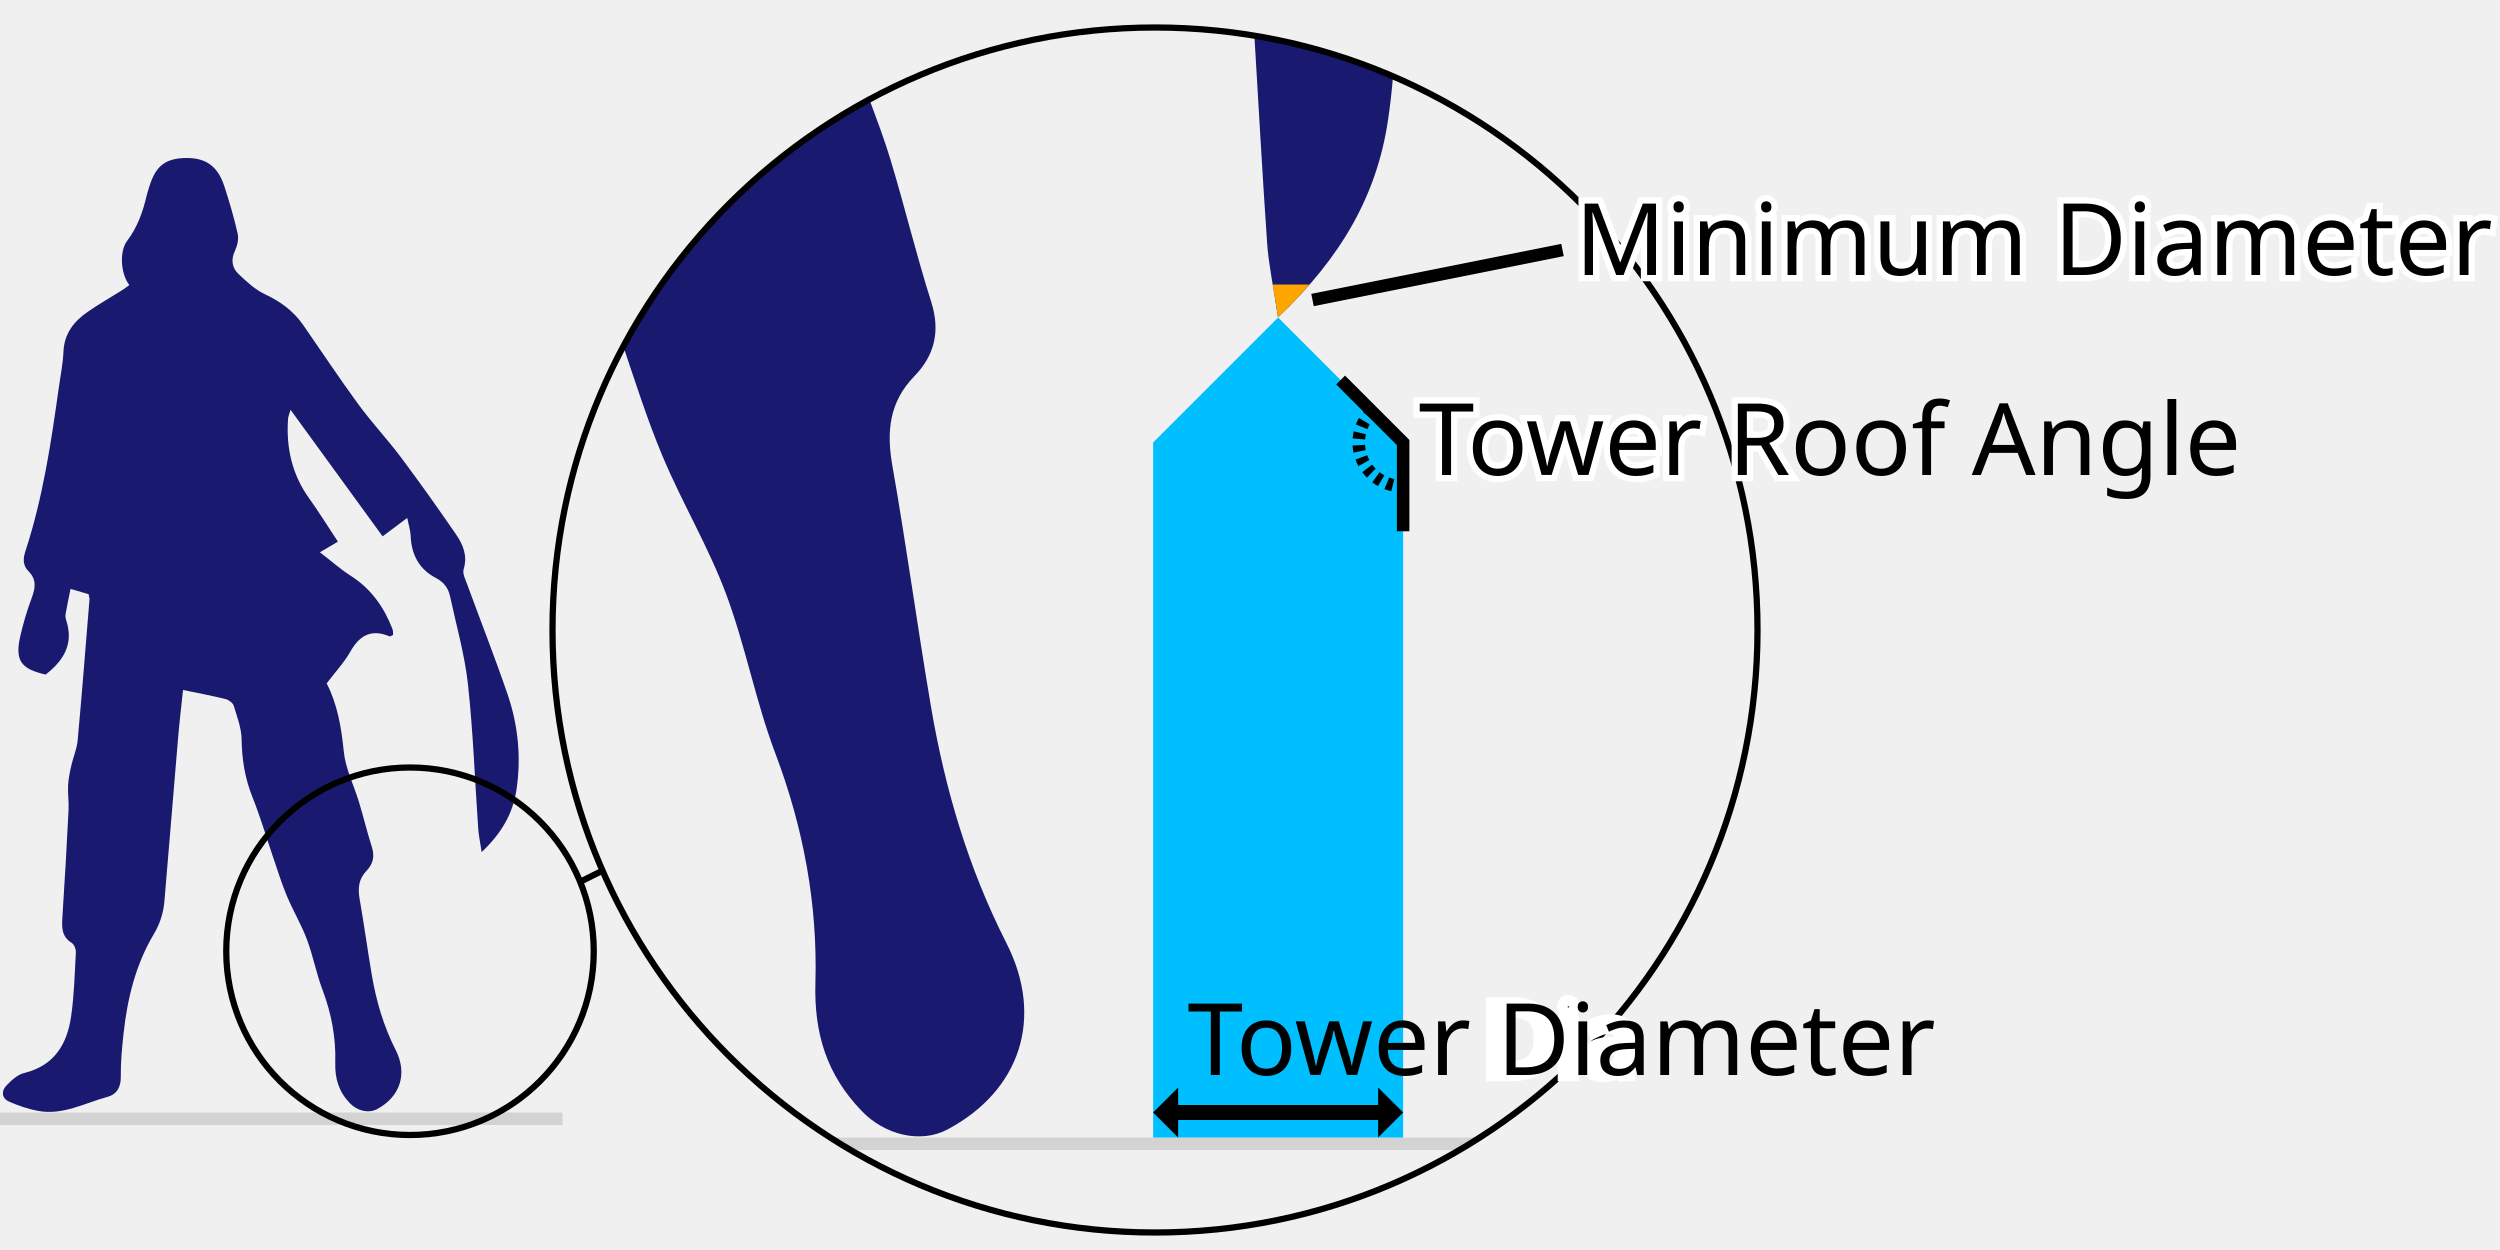
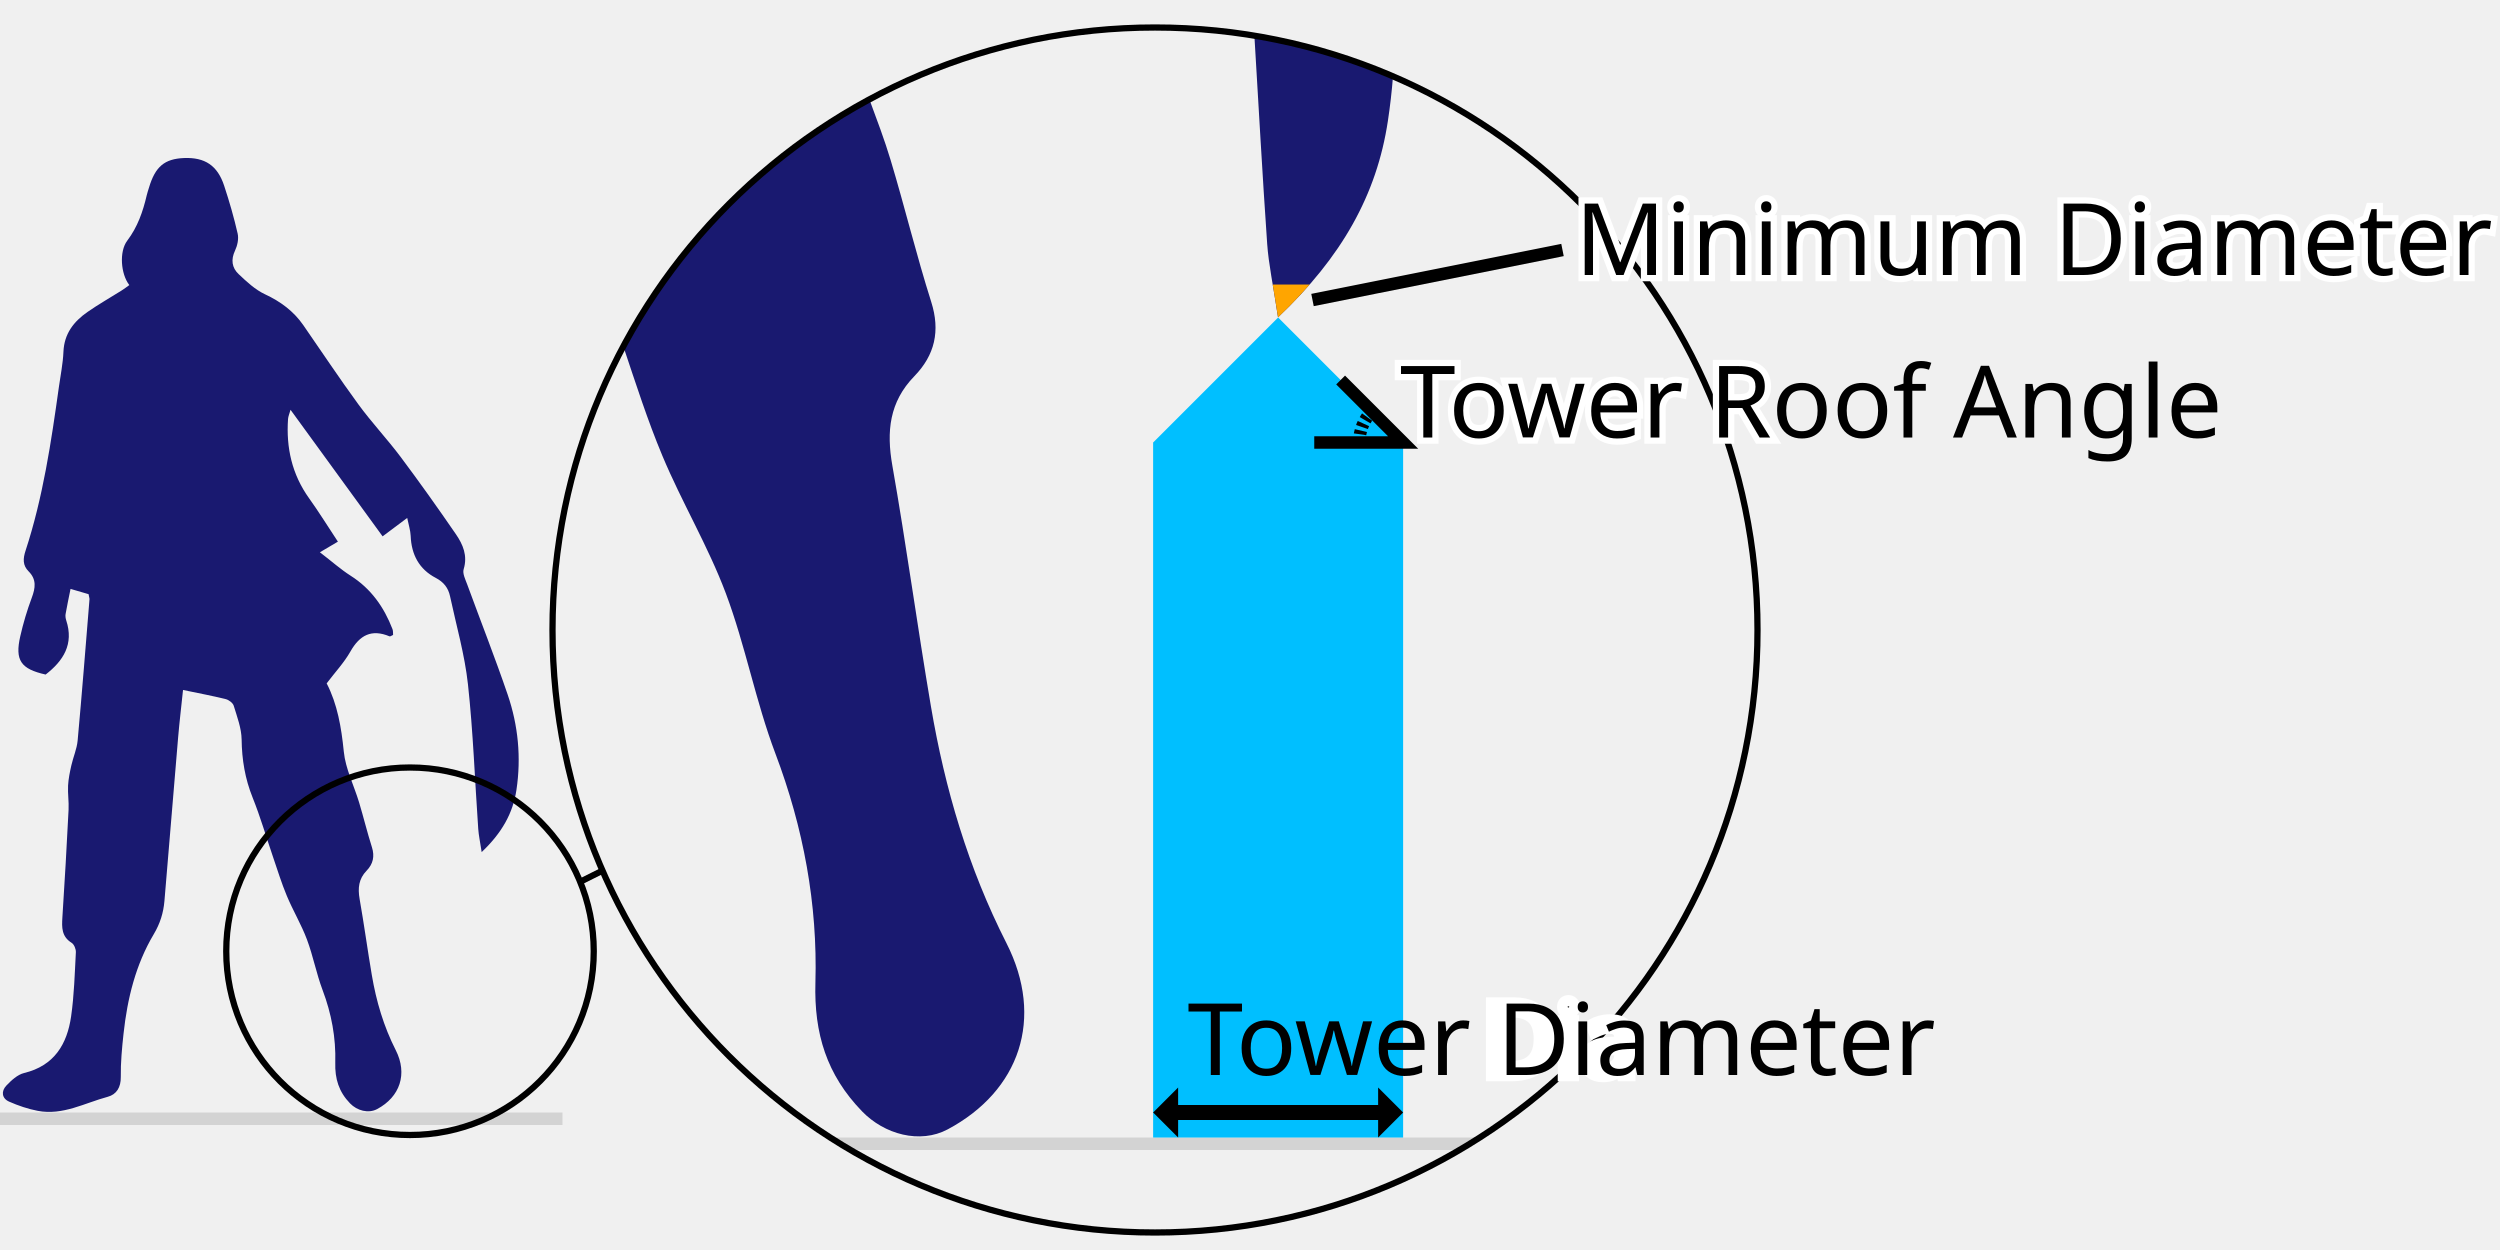
<svg xmlns="http://www.w3.org/2000/svg" width="2000" height="1000">
  <line x1="0" y1="895" x2="450" y2="895" stroke="lightgrey" stroke-width="10" />
  <path fill="lightgrey" d="M665,910 h520 l-20,10 h-480 z" />
  <g fill="midnightblue">
    <path d="m70.84,475.33 c-4.25,-1.24 -8.23,-2.4 -14.41,-4.21 -1.45,7.25 -2.84,13.66 -3.96,20.13 -0.28,1.63 0.01,3.5 0.53,5.1 6.19,18.91 -2.21,32.21 -16.49,43.29 -19.87,-4.47 -24.68,-11.31 -20.3,-30.61 2.37,-10.44 5.46,-20.8 9.2,-30.82 2.93,-7.84 3.95,-14.66 -2.51,-21.11 -4.84,-4.84 -4.55,-10.15 -2.46,-16.54 13.95,-42.65 20.5,-86.84 26.69,-131.1 1.31,-9.36 3.24,-18.7 3.63,-28.1 0.6,-14.38 8.24,-24.12 19.2,-31.76 8.8,-6.13 18.17,-11.43 27.26,-17.15 2.14,-1.35 4.15,-2.91 6.24,-4.39 -6.88,-8.79 -8.23,-26.86 -1.67,-35.52 8.31,-10.96 12.57,-23.33 15.61,-36.38 0.49,-2.09 1.22,-4.12 1.83,-6.18 4.97,-16.67 12.4,-22.92 27.96,-23.55 16.67,-0.68 26.78,5.92 32.11,22.08 4.17,12.62 7.88,25.45 10.83,38.4 0.95,4.18 -0.19,9.51 -2.08,13.51 -3.47,7.32 -2.54,13.8 2.85,18.87 6.42,6.06 13.22,12.45 21.06,16.11 12.47,5.82 22.84,13.46 30.64,24.67 14.71,21.16 28.93,42.69 44.15,63.48 10.64,14.53 23.08,27.73 33.88,42.15 15.16,20.25 29.82,40.89 44.14,61.74 5.59,8.15 9.46,17.09 6.16,27.91 -1.06,3.45 1.38,8.21 2.82,12.15 10.77,29.41 22.27,58.57 32.39,88.2 8.42,24.67 10.91,50.35 7.01,76.24 -2.82,18.71 -11.68,34.42 -27.82,49.73 -1.24,-8.21 -2.38,-13.41 -2.75,-18.66 -2.69,-38.54 -4.04,-77.23 -8.22,-115.61 -2.59,-23.74 -9.33,-47.03 -14.35,-70.5 -1.41,-6.59 -5.06,-11.27 -11.4,-14.58 -13.36,-6.97 -19.49,-18.68 -20.08,-33.65 -0.17,-4.29 -1.6,-8.52 -2.76,-14.33 -7.26,5.44 -12.67,9.48 -19.69,14.74 -24.45,-33.62 -48.58,-66.79 -73.65,-101.25 -0.89,3.19 -1.85,5.25 -2,7.36 -1.59,23.02 3.15,44.31 16.82,63.4 7.68,10.71 14.62,21.95 23.07,34.73 -4.86,2.87 -8.6,5.07 -14.4,8.5 9.79,7.54 16.75,13.76 24.53,18.72 16.32,10.34 26.77,25.12 33.56,42.82 0.55,1.44 0.34,3.18 0.46,4.59 -1.33,0.57 -2.28,1.35 -2.8,1.14 -14.41,-6.04 -23.89,-1.05 -31.36,12.15 -4.99,8.82 -12.14,16.43 -18.98,25.45 8.53,16.45 11.77,35.12 13.71,54.62 1.37,13.79 8.13,27.01 12.22,40.57 3.59,11.9 6.51,24.02 10.27,35.86 2.35,7.4 0.91,13.49 -4.28,18.84 -6.31,6.5 -7.08,13.96 -5.56,22.58 3.57,20.3 6.33,40.73 9.79,61.05 3.54,20.83 9.44,40.85 19.1,59.88 9.7,19.08 3.37,37.44 -14.87,47.17 -7.01,3.74 -16.02,1.29 -21.68,-4.56 -8.95,-9.25 -12.18,-19.7 -11.81,-32.61 0.57,-19.85 -3.03,-39.21 -10.14,-58.01 -4.99,-13.19 -7.57,-27.3 -12.53,-40.51 -4.48,-11.94 -11.13,-23.04 -16.07,-34.84 -4.27,-10.22 -7.54,-20.87 -11.13,-31.37 -5.4,-15.76 -10.03,-31.84 -16.24,-47.27 -6.06,-15.06 -8.6,-30.26 -8.81,-46.43 -0.12,-9.07 -3.61,-18.19 -6.32,-27.07 -0.69,-2.25 -3.9,-4.67 -6.37,-5.29 -10.75,-2.67 -21.65,-4.7 -34.19,-7.32 -1.39,13.35 -2.86,25.55 -3.9,37.77 -3.73,43.66 -7.31,87.33 -10.97,131 -0.8,9.5 -3.48,18.12 -8.52,26.57 -14.53,24.41 -21.14,51.52 -24.19,79.52 -1.25,11.52 -2.36,23.15 -2.2,34.71 0.12,8.32 -3.45,14 -10.37,15.86 -18.42,4.94 -36.01,15.12 -56.05,11.27 -7.84,-1.5 -15.6,-4.15 -22.92,-7.37 -5.95,-2.62 -6.44,-8.39 -2.26,-12.79 3.98,-4.18 8.95,-8.83 14.25,-10.11 24.11,-5.85 34.38,-23 37.59,-45.25 2.44,-16.96 2.9,-34.22 3.81,-51.37 0.13,-2.52 -1.41,-6.3 -3.4,-7.54 -8.05,-5.02 -7.9,-12.25 -7.38,-20.31 1.88,-28.72 3.49,-57.45 4.95,-86.18 0.33,-6.41 -0.74,-12.9 -0.4,-19.31 0.28,-5.42 1.43,-10.83 2.62,-16.15 1.5,-6.66 4.41,-13.13 5.03,-19.84 3.45,-37.63 6.4,-75.3 9.48,-112.96 0.07,-0.81 -0.27,-1.66 -0.72,-4.12 z" />
    <path d="M1003.5,28.46 C1006.86,83.95 1009.87,139.48 1013.73,194.93 C1014.89,211.52 1018.51,227.94 1022.41,253.89 C1073.42,205.53 1101.39,155.9 1110.31,96.77 C1112.12,84.76 1113.49,72.77 1114.43,60.8 A481.59,481.59 0 0 0 1003.5,28.46 z M695.45,79.31 A481.59,481.59 0 0 0 498.65,277.08 C508.53,306.49 517.97,336.1 529.92,364.66 C545.5,401.92 566.53,437.01 580.69,474.73 C596.35,516.47 604.51,561.05 620.28,602.74 C642.75,662.14 654.14,723.31 652.33,786.03 C651.15,826.82 661.36,859.85 689.64,889.07 C707.52,907.56 735.98,915.32 758.15,903.49 C815.78,872.74 835.76,814.75 805.13,754.45 C774.59,694.34 755.95,631.06 744.77,565.25 C733.85,501.05 725.15,436.48 713.86,372.355 C709.07,345.11 711.5,321.53 731.44,301 C747.84,284.1 752.38,264.84 744.97,241.47 C733.09,204.04 723.86,165.77 712.53,128.16 C707.6,111.77 701.43,95.54 695.45,79.311 z" />
  </g>
  <path fill="orange" d="M1018.17,227.65 C1019.47,235.43 1020.89,243.8 1022.41,253.89 C1031.58,245.2 1039.99,236.47 1047.69,227.65 z" />
  <path fill="deepskyblue" d="M1022.5,254 l100,100 v556 h-200 v-556 z" />
  <g fill="none" stroke="black" stroke-width="5">
    <circle cx="328" cy="761" r="147" />
    <circle cx="924" cy="504" r="482" />
    <line x1="465" y1="705" x2="483" y2="696" />
  </g>
-   <polyline fill="none" stroke="black" stroke-width="10" points="1072.5,304 1122.5,354 1122.5,425" />
-   <path fill="none" stroke="black" stroke-width="10" stroke-dasharray="5" d="M1097.5,329 a35,35 0 0 0 25,60" />
+   <polyline fill="none" stroke="black" stroke-width="10" points="1072.5,304 1122.5,354 1051.4,354" />
+   <path fill="none" stroke="black" stroke-width="10" stroke-dasharray="3" d="M1097.5,329 a35,35 0 0 0 -10,25" />
  <path d="M922.5,890 l20,-20 v14 h160 v-14 l20,20 l-20,20 v-14 h-160 v14 z" />
  <line x1="1050" y1="240" x2="1250" y2="200" stroke="black" stroke-width="10" />
  <g font-family="sans-serif" font-size="80px" stroke-width="10">
-     <text x="1135" y="380" stroke="white">Tower R</text>
-     <text x="1135" y="380">Tower Roof Angle</text>
+     <text x="1120" y="350" stroke="white">Tower R</text>
+     <text x="1120" y="350">Tower Roof Angle</text>
    <text x="1186" y="860" stroke="white">Dia</text>
    <text x="950" y="860">Tower Diameter</text>
    <text x="1260" y="220" stroke="white">Minimum Diameter</text>
    <text x="1260" y="220">Minimum Diameter</text>
  </g>
</svg>
